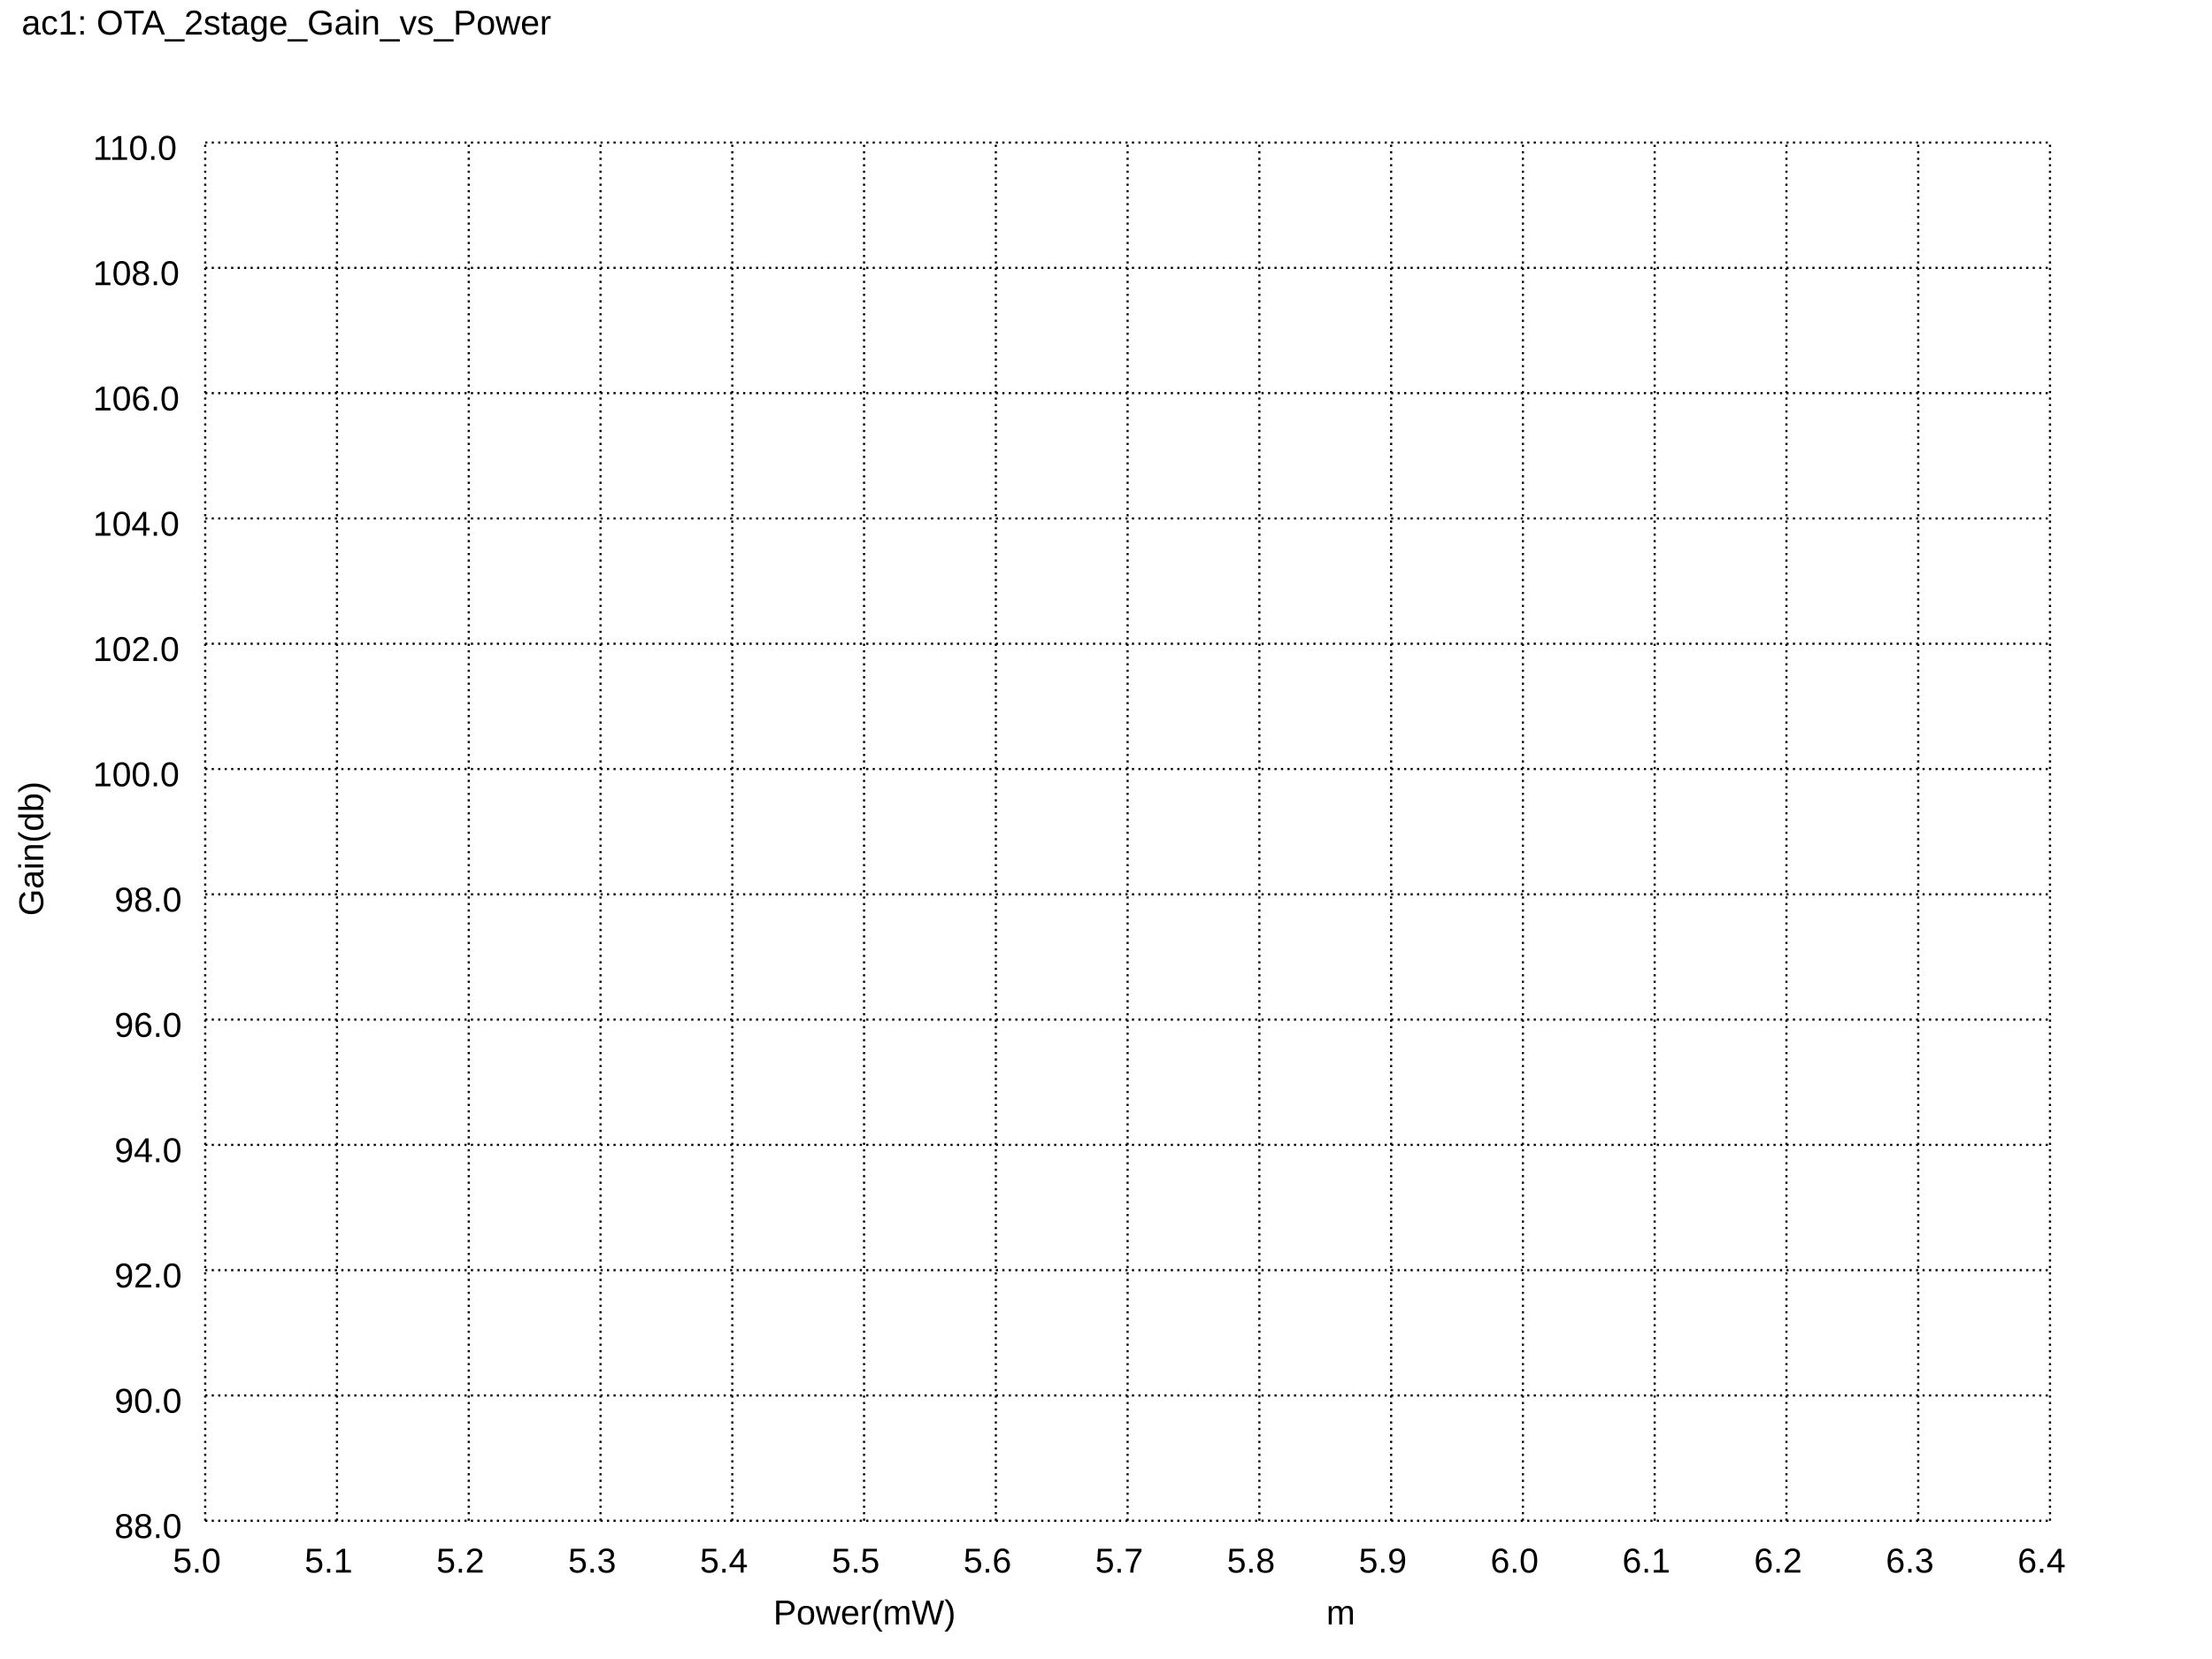
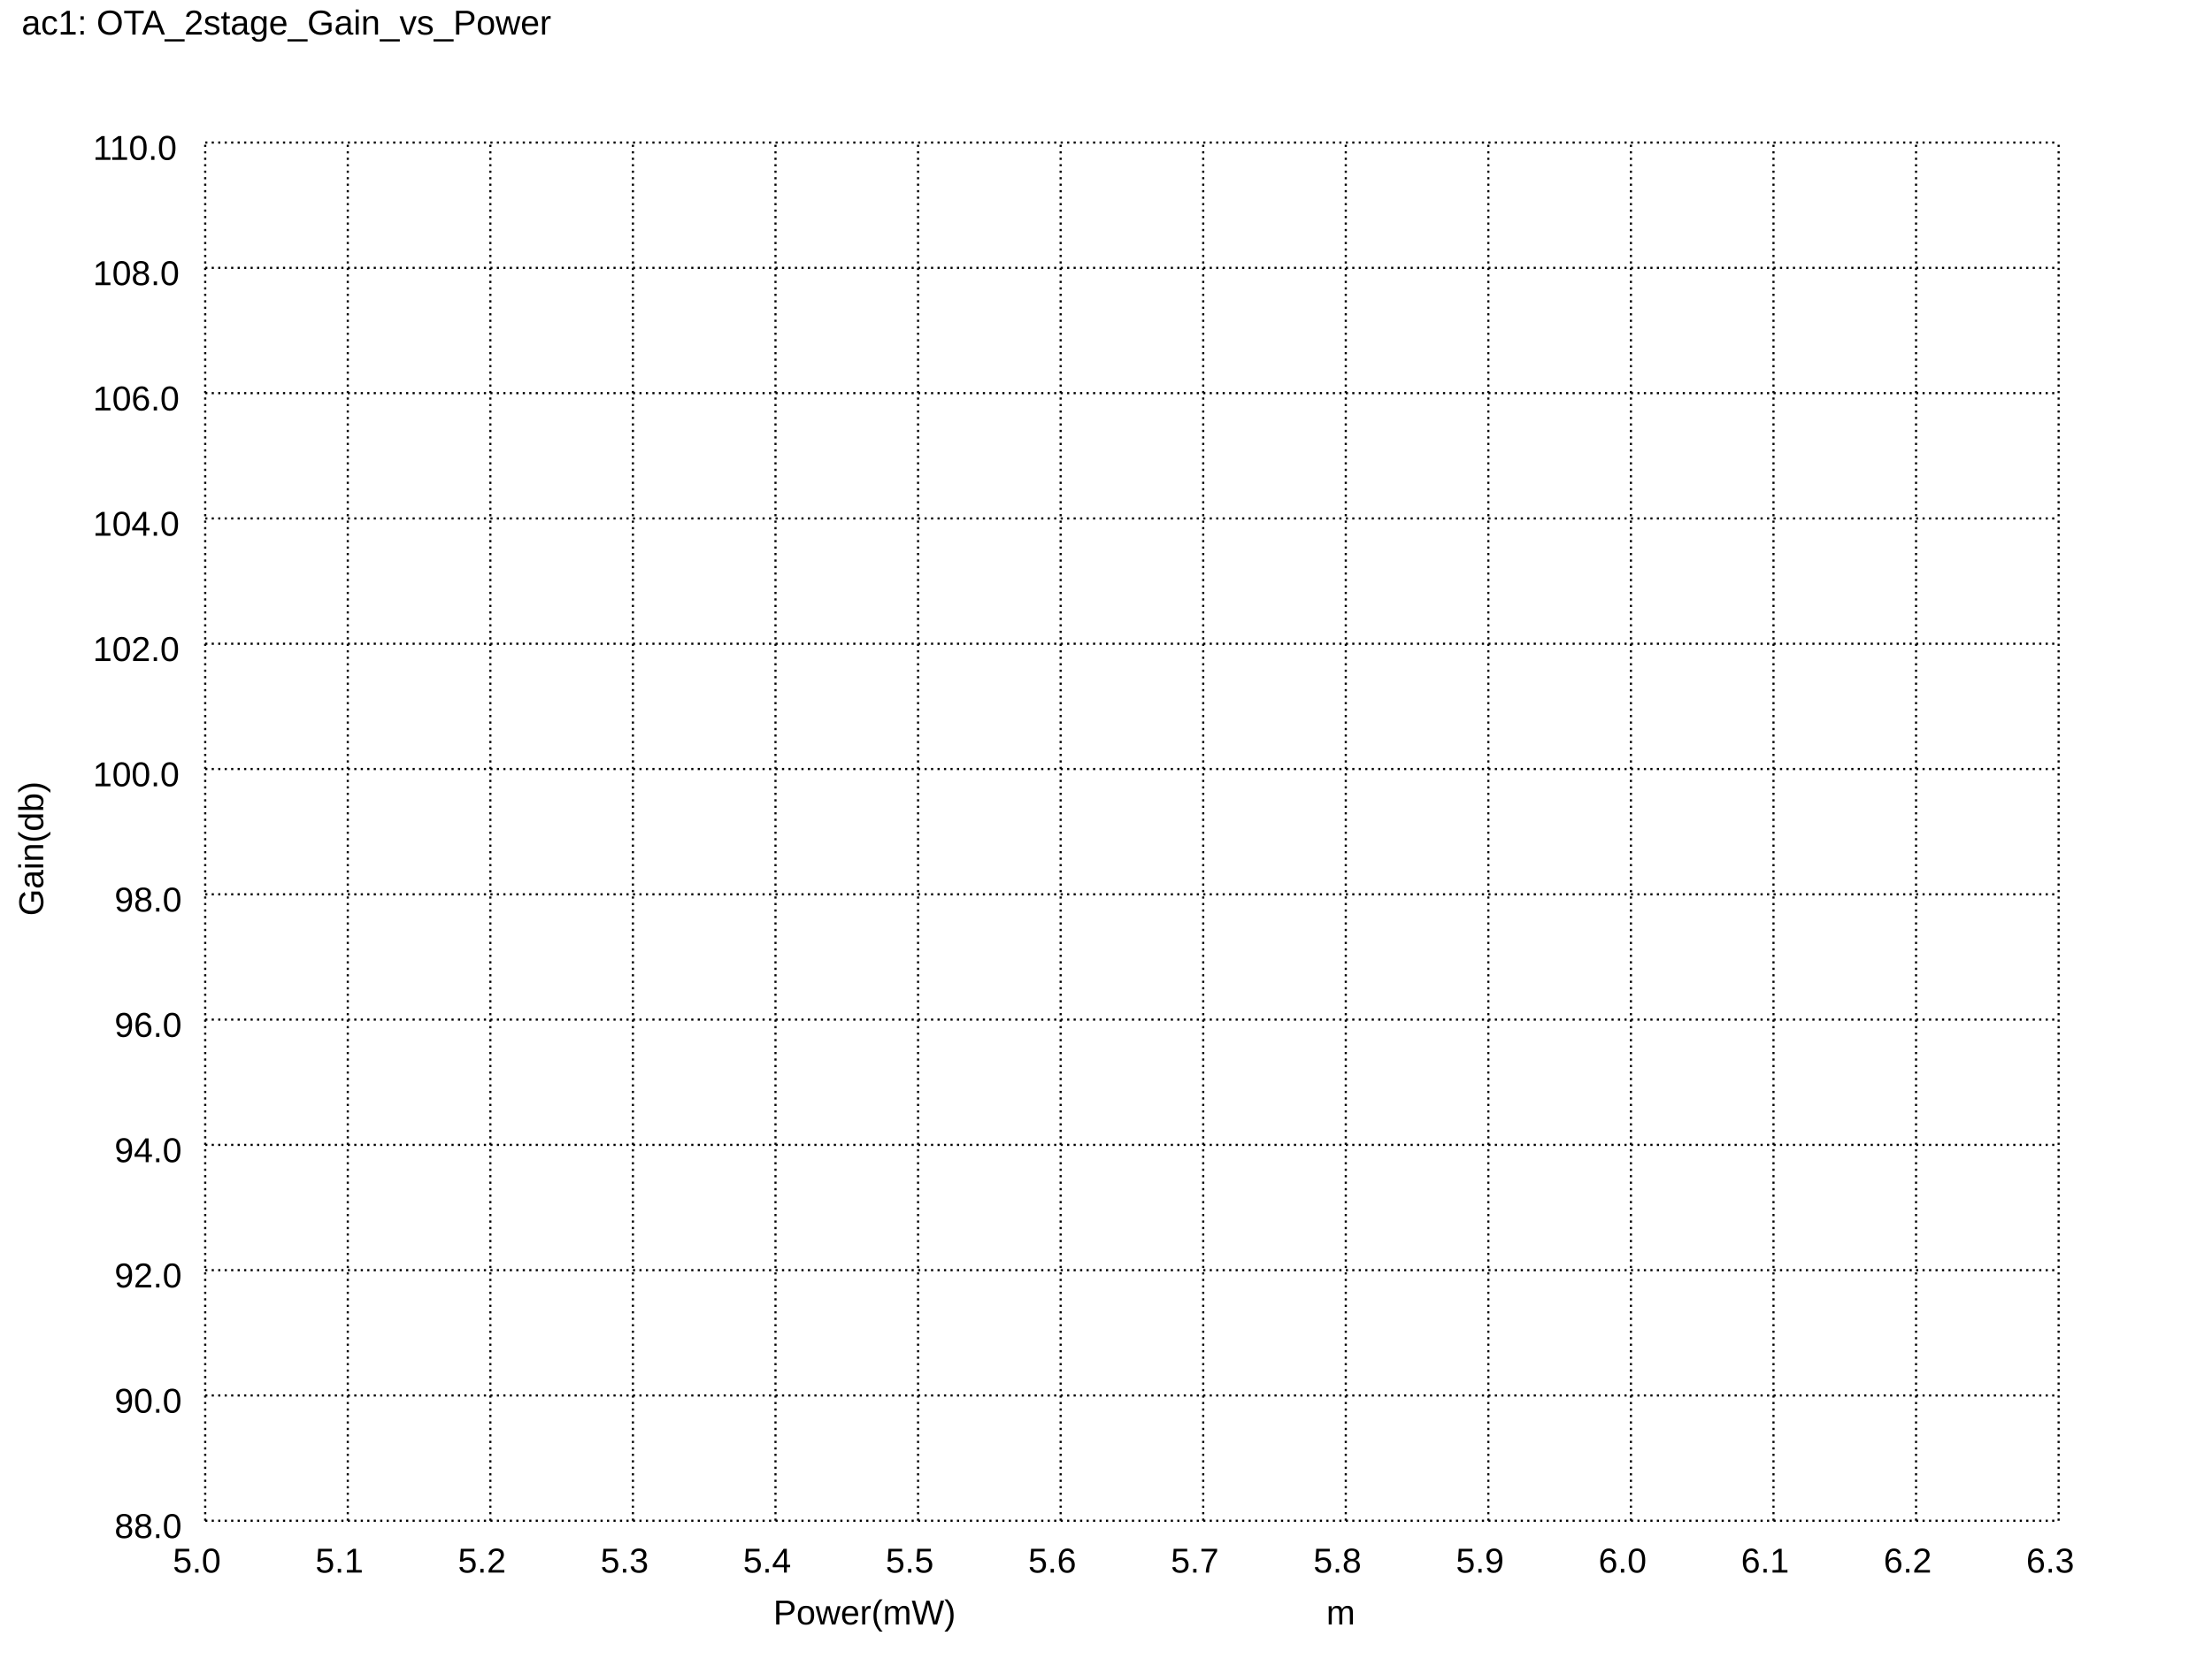
<svg xmlns="http://www.w3.org/2000/svg" version="1.1" width="100%" height="100%" viewBox="0 0 1024 768" style="fill: none; font-family: Arial;  font: Arial; ">
  <rect x="0" y="0" width="1024" height="768" fill="white" stroke="none" />
  <text stroke="none" fill="black" font-size="16" x="358" y="752">
Power(mW)
</text>
  <text transform="rotate(-90, 20, 424)" stroke="none" fill="black" font-size="16" x="20" y="424">
Gain(db)
</text>
  <text stroke="none" fill="black" font-size="16" x="10" y="16">
ac1: OTA_2stage_Gain_vs_Power
</text>
  <path stroke="black" stroke-dasharray="1,2" d="M95 704l0 -638" />
  <text stroke="none" fill="black" font-size="16" x="80" y="728">
5.0
</text>
-   <path stroke="black" stroke-dasharray="1,2" d="M156 704l0 -638" />
-   <text stroke="none" fill="black" font-size="16" x="141" y="728">
+   <path stroke="black" stroke-dasharray="1,2" d="M161 704l0 -638" />
+   <text stroke="none" fill="black" font-size="16" x="146" y="728">
5.1
</text>
-   <path stroke="black" stroke-dasharray="1,2" d="M217 704l0 -638" />
-   <text stroke="none" fill="black" font-size="16" x="202" y="728">
+   <path stroke="black" stroke-dasharray="1,2" d="M227 704l0 -638" />
+   <text stroke="none" fill="black" font-size="16" x="212" y="728">
5.2
</text>
-   <path stroke="black" stroke-dasharray="1,2" d="M278 704l0 -638" />
-   <text stroke="none" fill="black" font-size="16" x="263" y="728">
+   <path stroke="black" stroke-dasharray="1,2" d="M293 704l0 -638" />
+   <text stroke="none" fill="black" font-size="16" x="278" y="728">
5.3
</text>
-   <path stroke="black" stroke-dasharray="1,2" d="M339 704l0 -638" />
-   <text stroke="none" fill="black" font-size="16" x="324" y="728">
+   <path stroke="black" stroke-dasharray="1,2" d="M359 704l0 -638" />
+   <text stroke="none" fill="black" font-size="16" x="344" y="728">
5.4
</text>
-   <path stroke="black" stroke-dasharray="1,2" d="M400 704l0 -638" />
-   <text stroke="none" fill="black" font-size="16" x="385" y="728">
+   <path stroke="black" stroke-dasharray="1,2" d="M425 704l0 -638" />
+   <text stroke="none" fill="black" font-size="16" x="410" y="728">
5.5
</text>
-   <path stroke="black" stroke-dasharray="1,2" d="M461 704l0 -638" />
-   <text stroke="none" fill="black" font-size="16" x="446" y="728">
+   <path stroke="black" stroke-dasharray="1,2" d="M491 704l0 -638" />
+   <text stroke="none" fill="black" font-size="16" x="476" y="728">
5.6
</text>
-   <path stroke="black" stroke-dasharray="1,2" d="M522 704l0 -638" />
-   <text stroke="none" fill="black" font-size="16" x="507" y="728">
+   <path stroke="black" stroke-dasharray="1,2" d="M557 704l0 -638" />
+   <text stroke="none" fill="black" font-size="16" x="542" y="728">
5.7
</text>
-   <path stroke="black" stroke-dasharray="1,2" d="M583 704l0 -638" />
-   <text stroke="none" fill="black" font-size="16" x="568" y="728">
+   <path stroke="black" stroke-dasharray="1,2" d="M623 704l0 -638" />
+   <text stroke="none" fill="black" font-size="16" x="608" y="728">
5.8
</text>
-   <path stroke="black" stroke-dasharray="1,2" d="M644 704l0 -638" />
-   <text stroke="none" fill="black" font-size="16" x="629" y="728">
+   <path stroke="black" stroke-dasharray="1,2" d="M689 704l0 -638" />
+   <text stroke="none" fill="black" font-size="16" x="674" y="728">
5.9
</text>
-   <path stroke="black" stroke-dasharray="1,2" d="M705 704l0 -638" />
-   <text stroke="none" fill="black" font-size="16" x="690" y="728">
+   <path stroke="black" stroke-dasharray="1,2" d="M755 704l0 -638" />
+   <text stroke="none" fill="black" font-size="16" x="740" y="728">
6.0
</text>
-   <path stroke="black" stroke-dasharray="1,2" d="M766 704l0 -638" />
-   <text stroke="none" fill="black" font-size="16" x="751" y="728">
+   <path stroke="black" stroke-dasharray="1,2" d="M821 704l0 -638" />
+   <text stroke="none" fill="black" font-size="16" x="806" y="728">
6.1
</text>
-   <path stroke="black" stroke-dasharray="1,2" d="M827 704l0 -638" />
-   <text stroke="none" fill="black" font-size="16" x="812" y="728">
+   <path stroke="black" stroke-dasharray="1,2" d="M887 704l0 -638" />
+   <text stroke="none" fill="black" font-size="16" x="872" y="728">
6.2
</text>
-   <path stroke="black" stroke-dasharray="1,2" d="M888 704l0 -638" />
-   <text stroke="none" fill="black" font-size="16" x="873" y="728">
+   <path stroke="black" stroke-dasharray="1,2" d="M953 704l0 -638" />
+   <text stroke="none" fill="black" font-size="16" x="938" y="728">
6.3
- </text>
-   <path stroke="black" stroke-dasharray="1,2" d="M949 704l0 -638" />
-   <text stroke="none" fill="black" font-size="16" x="934" y="728">
- 6.4
</text>
  <text stroke="none" fill="black" font-size="16" x="614" y="752">
m     
</text>
-   <path stroke="black" stroke-dasharray="1,2" d="M95 704l854 0" />
+   <path stroke="black" stroke-dasharray="1,2" d="M95 704l858 0" />
  <text stroke="none" fill="black" font-size="16" x="53" y="712">
88.0
</text>
-   <path stroke="black" stroke-dasharray="1,2" d="M95 646l854 0" />
+   <path stroke="black" stroke-dasharray="1,2" d="M95 646l858 0" />
  <text stroke="none" fill="black" font-size="16" x="53" y="654">
90.0
</text>
-   <path stroke="black" stroke-dasharray="1,2" d="M95 588l854 0" />
+   <path stroke="black" stroke-dasharray="1,2" d="M95 588l858 0" />
  <text stroke="none" fill="black" font-size="16" x="53" y="596">
92.0
</text>
-   <path stroke="black" stroke-dasharray="1,2" d="M95 530l854 0" />
+   <path stroke="black" stroke-dasharray="1,2" d="M95 530l858 0" />
  <text stroke="none" fill="black" font-size="16" x="53" y="538">
94.0
</text>
-   <path stroke="black" stroke-dasharray="1,2" d="M95 472l854 0" />
+   <path stroke="black" stroke-dasharray="1,2" d="M95 472l858 0" />
  <text stroke="none" fill="black" font-size="16" x="53" y="480">
96.0
</text>
-   <path stroke="black" stroke-dasharray="1,2" d="M95 414l854 0" />
+   <path stroke="black" stroke-dasharray="1,2" d="M95 414l858 0" />
  <text stroke="none" fill="black" font-size="16" x="53" y="422">
98.0
</text>
-   <path stroke="black" stroke-dasharray="1,2" d="M95 356l854 0" />
+   <path stroke="black" stroke-dasharray="1,2" d="M95 356l858 0" />
  <text stroke="none" fill="black" font-size="16" x="43" y="364">
100.0
</text>
-   <path stroke="black" stroke-dasharray="1,2" d="M95 298l854 0" />
+   <path stroke="black" stroke-dasharray="1,2" d="M95 298l858 0" />
  <text stroke="none" fill="black" font-size="16" x="43" y="306">
102.0
</text>
-   <path stroke="black" stroke-dasharray="1,2" d="M95 240l854 0" />
+   <path stroke="black" stroke-dasharray="1,2" d="M95 240l858 0" />
  <text stroke="none" fill="black" font-size="16" x="43" y="248">
104.0
</text>
-   <path stroke="black" stroke-dasharray="1,2" d="M95 182l854 0" />
+   <path stroke="black" stroke-dasharray="1,2" d="M95 182l858 0" />
  <text stroke="none" fill="black" font-size="16" x="43" y="190">
106.0
</text>
-   <path stroke="black" stroke-dasharray="1,2" d="M95 124l854 0" />
+   <path stroke="black" stroke-dasharray="1,2" d="M95 124l858 0" />
  <text stroke="none" fill="black" font-size="16" x="43" y="132">
108.0
</text>
-   <path stroke="black" stroke-dasharray="1,2" d="M95 66l854 0" />
+   <path stroke="black" stroke-dasharray="1,2" d="M95 66l858 0" />
  <text stroke="none" fill="black" font-size="16" x="43" y="74">
110.0
</text>
  <text stroke="none" fill="black" font-size="16" x="10" y="32">
     
</text>
</svg>
